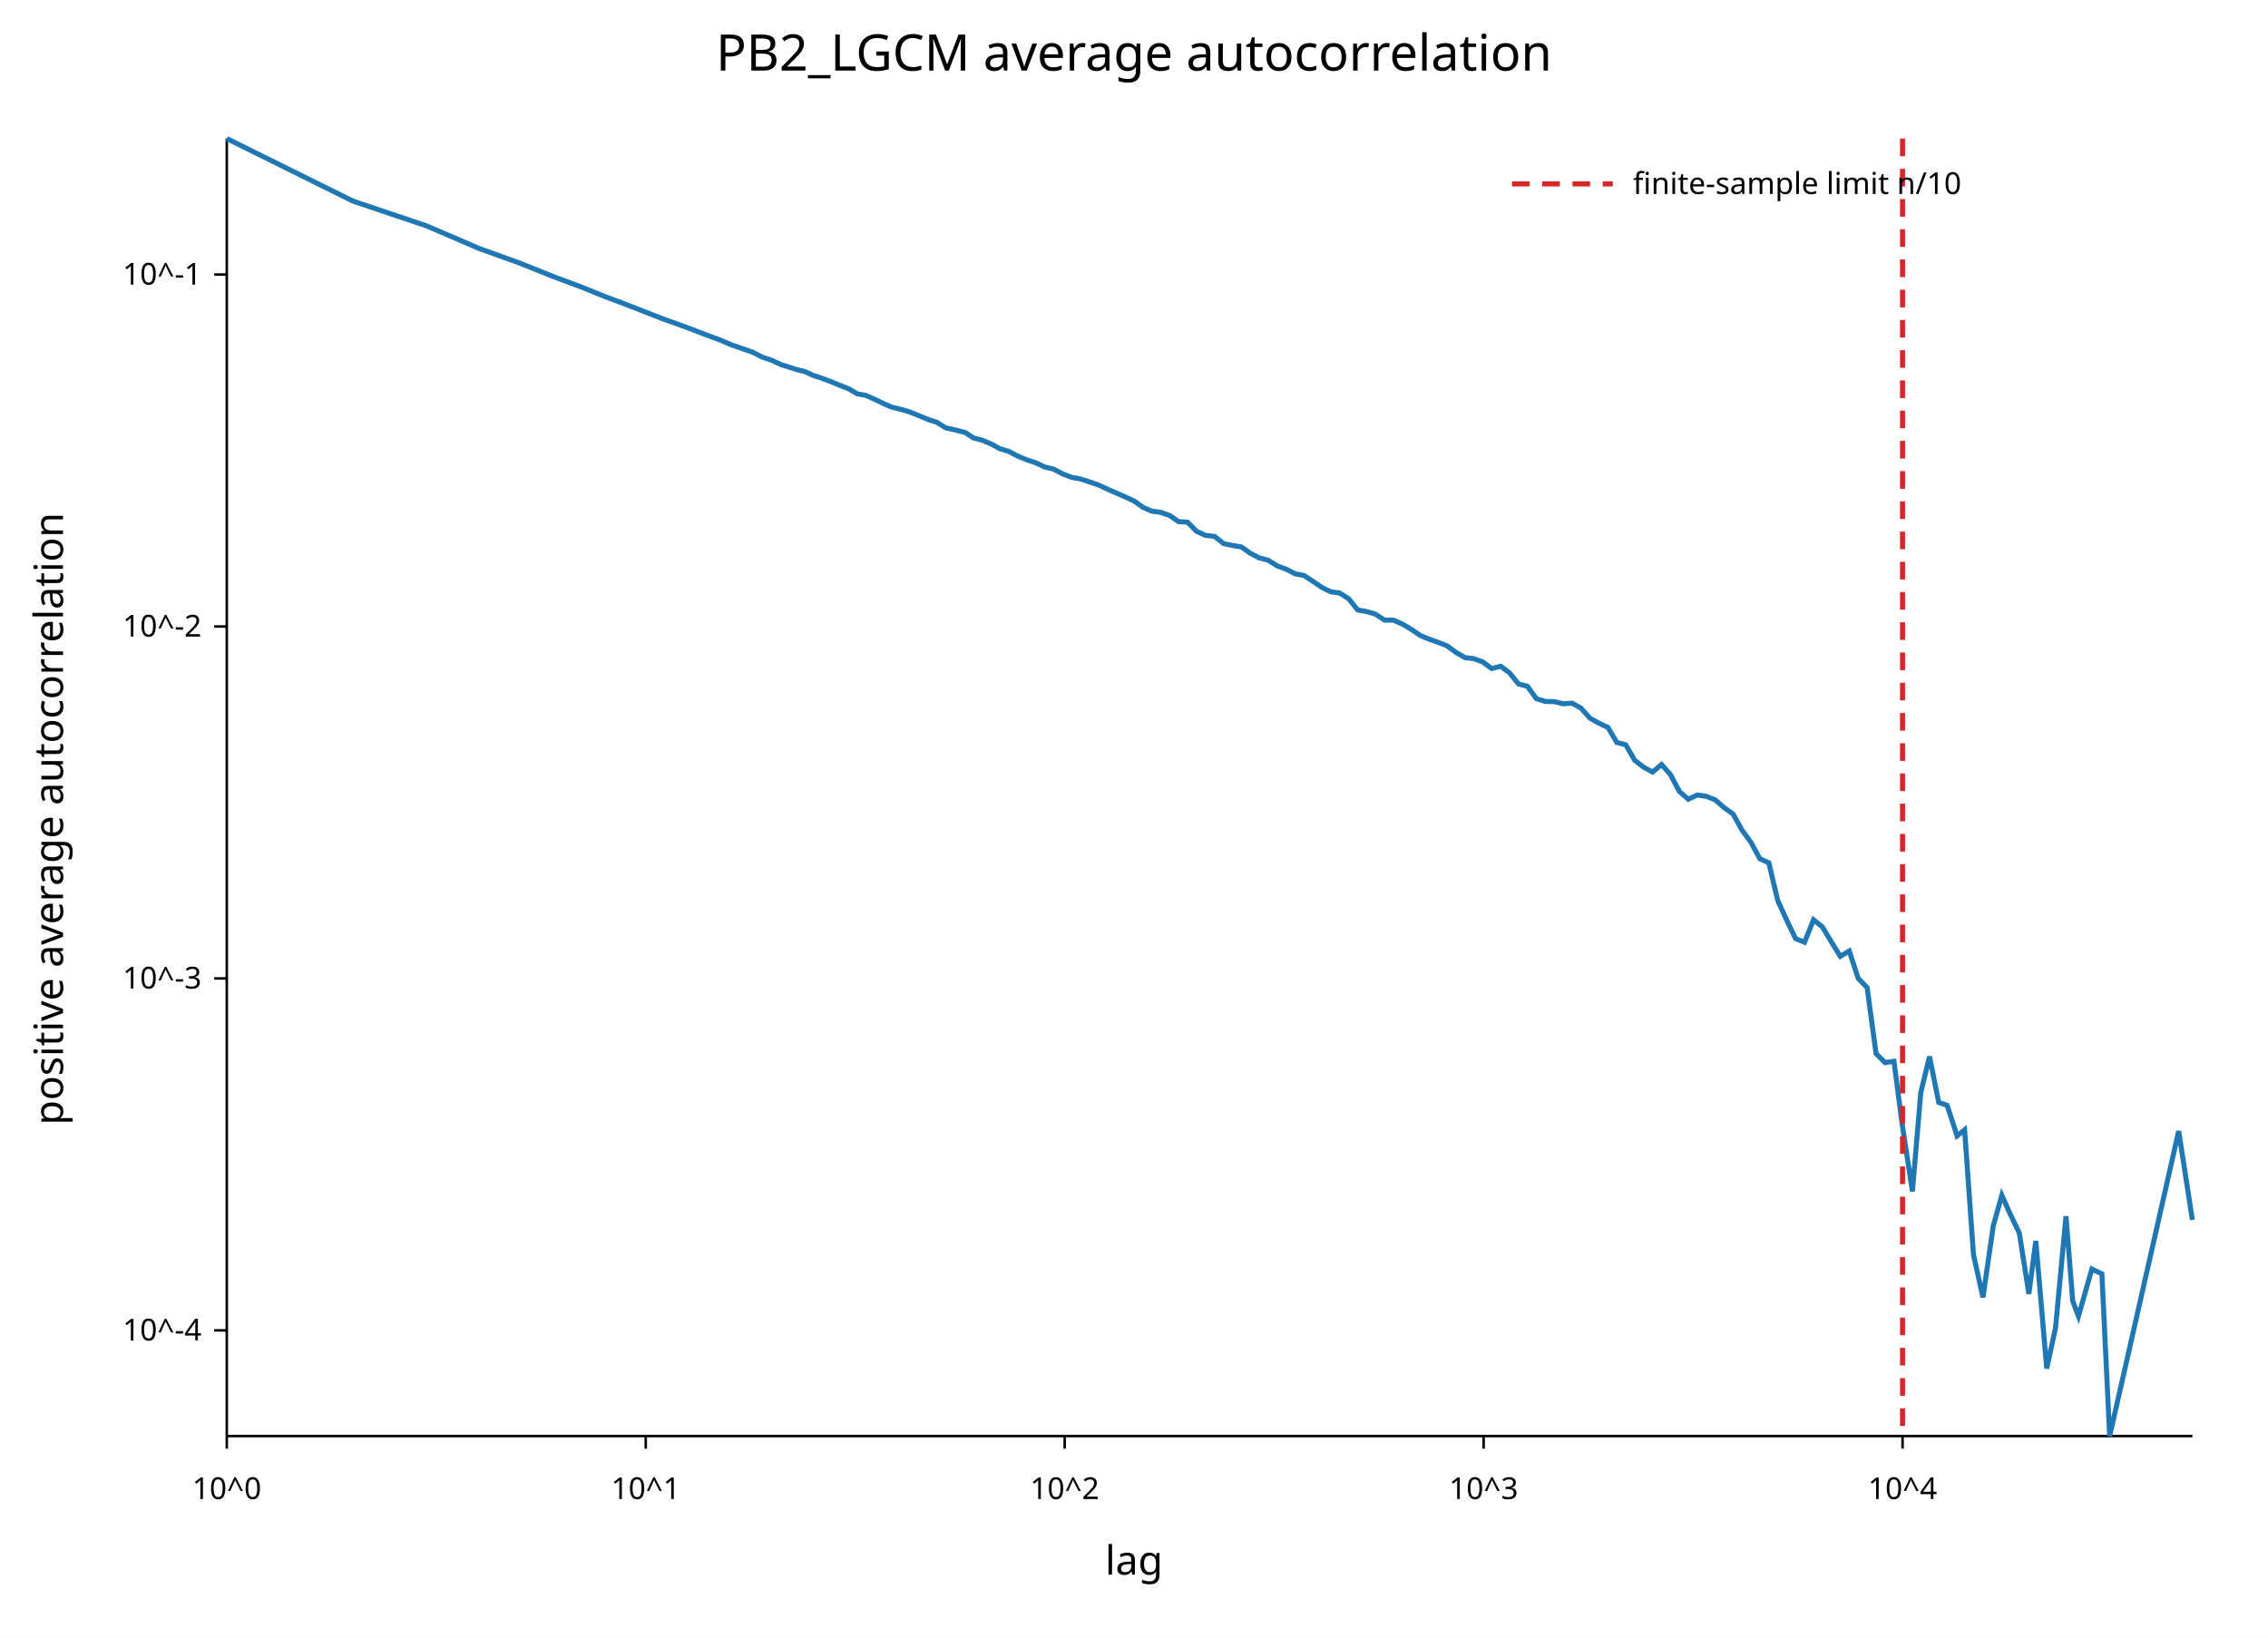
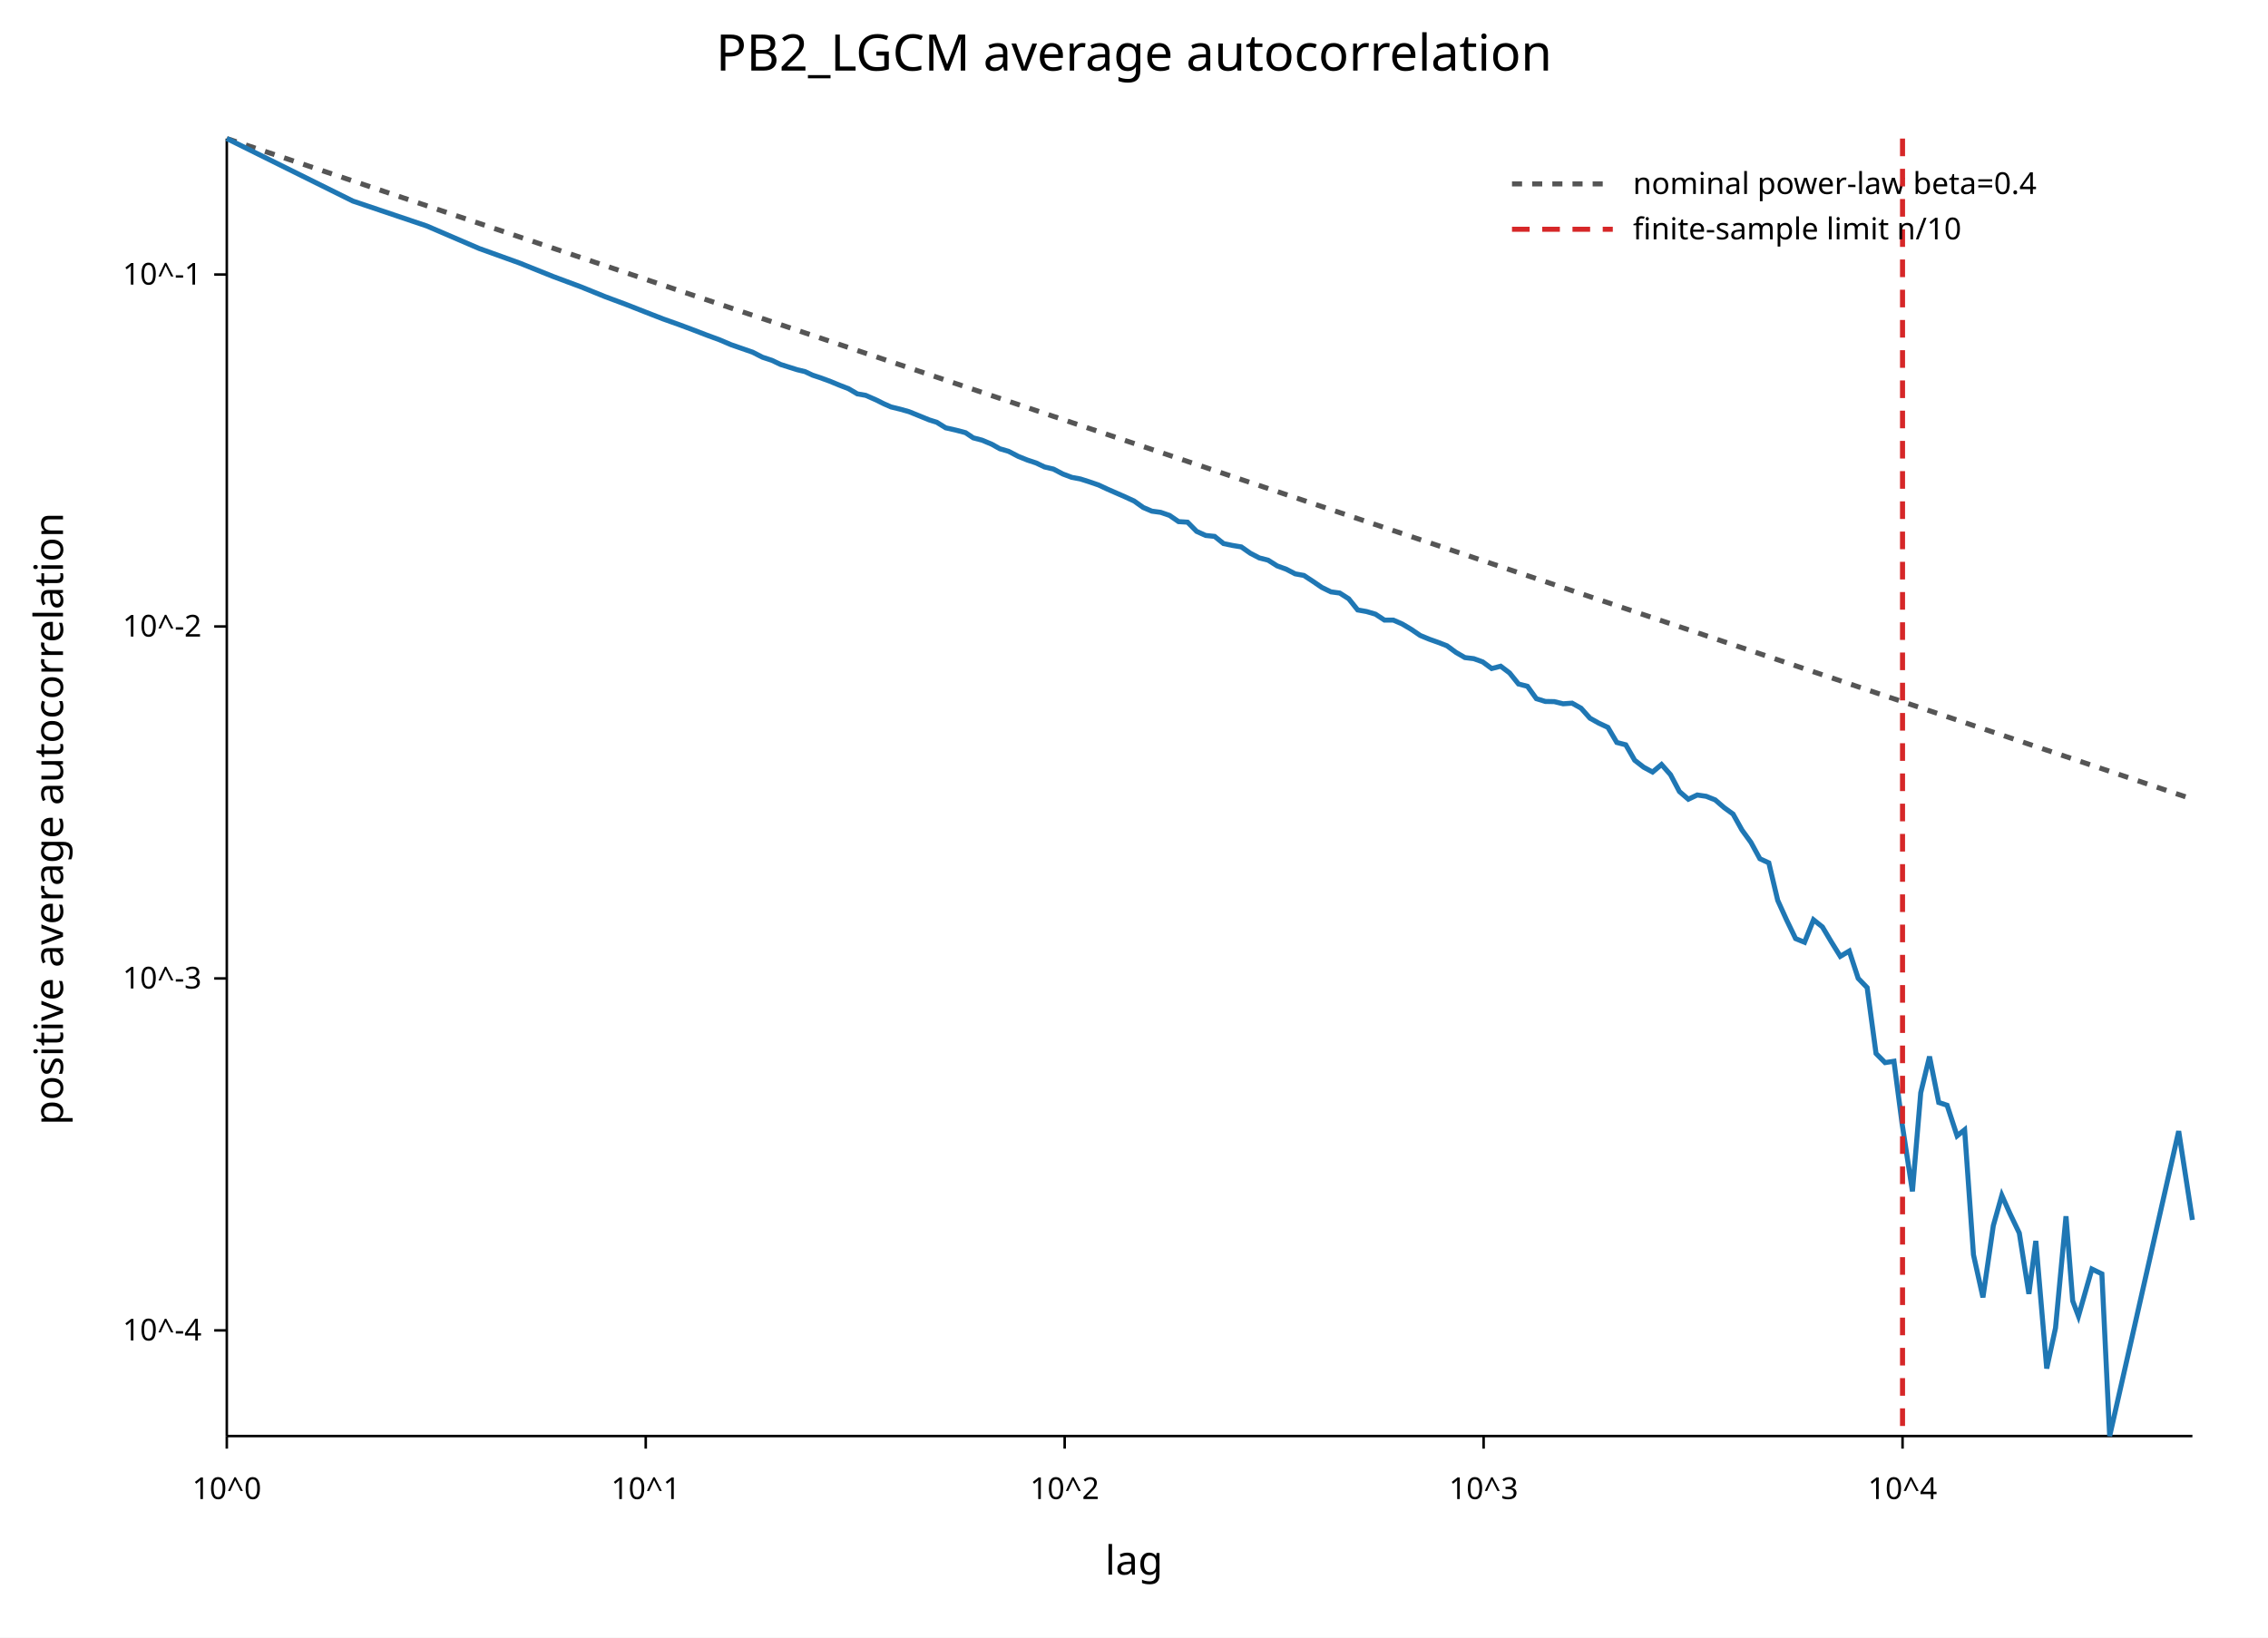
<svg xmlns="http://www.w3.org/2000/svg" width="900" height="650" viewBox="0 0 900 650">
  <rect width="100%" height="100%" fill="white" />
  <text x="450.0" y="28" text-anchor="middle" font-family="sans-serif" font-size="20">PB2_LGCM average autocorrelation</text>
  <line x1="90" y1="570" x2="870" y2="570" stroke="black" />
  <line x1="90" y1="55" x2="90" y2="570" stroke="black" />
  <line x1="90.0" y1="570" x2="90.0" y2="575" stroke="black" />
  <text x="90.0" y="595" text-anchor="middle" font-family="sans-serif" font-size="12">10^0</text>
  <line x1="256.245" y1="570" x2="256.245" y2="575" stroke="black" />
  <text x="256.245" y="595" text-anchor="middle" font-family="sans-serif" font-size="12">10^1</text>
  <line x1="422.49" y1="570" x2="422.49" y2="575" stroke="black" />
  <text x="422.49" y="595" text-anchor="middle" font-family="sans-serif" font-size="12">10^2</text>
  <line x1="588.735" y1="570" x2="588.735" y2="575" stroke="black" />
  <text x="588.735" y="595" text-anchor="middle" font-family="sans-serif" font-size="12">10^3</text>
  <line x1="754.98" y1="570" x2="754.98" y2="575" stroke="black" />
  <text x="754.98" y="595" text-anchor="middle" font-family="sans-serif" font-size="12">10^4</text>
  <line x1="85" y1="528.06" x2="90" y2="528.06" stroke="black" />
  <text x="80" y="532.06" text-anchor="end" font-family="sans-serif" font-size="12">10^-4</text>
  <line x1="85" y1="388.362" x2="90" y2="388.362" stroke="black" />
  <text x="80" y="392.362" text-anchor="end" font-family="sans-serif" font-size="12">10^-3</text>
  <line x1="85" y1="248.663" x2="90" y2="248.663" stroke="black" />
  <text x="80" y="252.663" text-anchor="end" font-family="sans-serif" font-size="12">10^-2</text>
  <line x1="85" y1="108.965" x2="90" y2="108.965" stroke="black" />
  <text x="80" y="112.965" text-anchor="end" font-family="sans-serif" font-size="12">10^-1</text>
+   <polyline fill="none" stroke="#555555" stroke-width="2" stroke-dasharray="4 4" points="90.0,55.0 140.04,71.82 169.32,81.66 190.09,88.64 206.2,94.06 219.36,98.48 230.49,102.22 240.13,105.46 248.64,108.32 256.25,110.88 263.13,113.19 269.41,115.3 275.19,117.25 280.54,119.04 285.52,120.72 290.18,122.29 294.56,123.76 298.68,125.14 302.59,126.46 306.29,127.7 309.81,128.88 313.17,130.01 316.38,131.09 319.45,132.13 322.4,133.12 325.23,134.07 329.27,135.42 333.12,136.72 336.75,137.94 340.22,139.11 343.52,140.22 347.71,141.62 350.71,142.63 353.57,143.59 357.23,144.82 360.71,145.99 364.83,147.38 368.74,148.69 371.72,149.69 375.27,150.89 379.32,152.25 383.15,153.54 386.21,154.56 389.69,155.73 393.57,157.04 396.73,158.1 400.25,159.28 404.08,160.57 407.71,161.79 411.17,162.95 414.48,164.06 418.01,165.25 421.76,166.51 425.32,167.71 428.71,168.85 432.26,170.04 435.95,171.28 439.46,172.46 443.07,173.68 446.52,174.84 450.05,176.02 453.66,177.24 457.09,178.39 460.58,179.56 464.11,180.75 467.68,181.95 471.25,183.15 474.84,184.35 478.42,185.56 481.99,186.76 485.54,187.95 489.07,189.14 492.57,190.32 496.17,191.53 499.73,192.72 503.23,193.9 506.8,195.1 510.41,196.31 513.96,197.5 517.43,198.67 520.93,199.85 524.53,201.06 528.13,202.27 531.64,203.45 535.21,204.65 538.76,205.84 542.27,207.02 545.83,208.22 549.4,209.42 552.92,210.6 556.45,211.79 560.03,212.99 563.59,214.19 567.13,215.38 570.65,216.56 574.18,217.75 577.75,218.95 581.32,220.15 584.83,221.33 588.37,222.51 591.94,223.72 595.51,224.92 599.04,226.1 602.58,227.29 606.13,228.48 609.67,229.67 613.23,230.87 616.76,232.06 620.3,233.25 623.85,234.44 627.4,235.63 630.94,236.83 634.5,238.02 638.05,239.21 641.59,240.4 645.14,241.6 648.69,242.79 652.24,243.98 655.79,245.18 659.34,246.37 662.89,247.56 666.43,248.75 669.97,249.94 673.51,251.13 677.06,252.33 680.62,253.52 684.17,254.72 687.72,255.91 691.27,257.1 694.81,258.29 698.36,259.48 701.91,260.68 705.45,261.87 708.99,263.06 712.54,264.25 716.09,265.45 719.64,266.64 723.18,267.83 726.73,269.02 730.28,270.21 733.83,271.41 737.38,272.6 740.93,273.79 744.46,274.98 748.05,276.19 751.57,277.37 754.79,278.45 758.9,279.83 762.2,280.94 765.68,282.11 769.34,283.34 772.66,284.46 776.62,285.79 779.61,286.79 783.13,287.98 786.88,289.24 790.99,290.62 794.38,291.76 797.6,292.84 801.31,294.09 805.11,295.37 807.86,296.29 812.19,297.75 815.68,298.92 819.84,300.32 822.5,301.21 824.78,301.98 830.11,303.77 834.08,305.11 837.17,306.14 864.56,315.35 870.0,317.18" />
+   <line x1="600" y1="73" x2="640" y2="73" stroke="#555555" stroke-width="2" stroke-dasharray="4 4" />
+   <text x="648" y="77" font-family="sans-serif" font-size="12">nominal power-law beta=0.4</text>
  <polyline fill="none" stroke="#1f77b4" stroke-width="2" points="90.0,55.0 140.04,79.81 169.32,89.68 190.09,98.61 206.2,104.41 219.36,109.7 230.49,113.84 240.13,117.75 248.64,120.92 256.25,123.91 263.13,126.59 269.41,128.82 275.19,130.98 280.54,133.04 285.52,134.87 290.18,136.85 294.56,138.37 298.68,139.8 302.59,141.8 306.29,143.02 309.81,144.68 313.17,145.75 316.38,146.76 319.45,147.5 322.4,148.89 325.23,149.83 329.27,151.3 333.12,152.89 336.75,154.3 340.22,156.34 343.52,156.92 347.71,158.76 350.71,160.26 353.57,161.52 357.23,162.42 360.71,163.4 364.83,165.07 368.74,166.67 371.72,167.6 375.27,169.81 379.32,170.73 383.15,171.74 386.21,173.79 389.69,174.71 393.57,176.33 396.73,178.11 400.25,179.15 404.08,181.15 407.71,182.61 411.17,183.76 414.48,185.34 418.01,186.18 421.76,188.14 425.32,189.48 428.71,190.11 432.26,191.24 435.95,192.51 439.46,194.15 443.07,195.73 446.52,197.24 450.05,198.87 453.66,201.43 457.09,202.89 460.58,203.36 464.11,204.58 467.68,207.04 471.25,207.27 474.84,210.91 478.42,212.53 481.99,212.91 485.54,215.76 489.07,216.5 492.57,217.08 496.17,219.6 499.73,221.45 503.23,222.35 506.8,224.61 510.41,225.93 513.96,227.77 517.43,228.41 520.93,230.7 524.53,233.16 528.13,234.92 531.64,235.39 535.21,237.67 538.76,242.1 542.27,242.73 545.83,243.78 549.4,246.13 552.92,246.14 556.45,247.68 560.03,249.81 563.59,252.23 567.13,253.7 570.65,254.95 574.18,256.32 577.75,258.94 581.32,261.01 584.83,261.44 588.37,262.72 591.94,265.35 595.51,264.44 599.04,267.1 602.58,271.49 606.13,272.41 609.67,277.32 613.23,278.42 616.76,278.49 620.3,279.35 623.85,279.1 627.4,281.1 630.94,285.07 634.5,287.06 638.05,288.71 641.59,294.7 645.14,295.63 648.69,301.77 652.24,304.52 655.79,306.44 659.34,303.45 662.89,307.47 666.43,314.17 669.97,317.23 673.51,315.55 677.06,316.07 680.62,317.49 684.17,320.55 687.72,323.12 691.27,329.47 694.81,334.34 698.36,340.85 701.91,342.49 705.45,357.39 708.99,365.21 712.54,372.55 716.09,374.01 719.64,365.08 723.18,367.91 726.73,373.87 730.28,379.59 733.83,377.49 737.38,388.34 740.93,392.01 744.46,418.17 748.05,421.78 751.57,421.23 754.79,445.99 758.9,472.88 762.2,433.74 765.68,419.37 769.34,437.6 772.66,438.7 776.62,450.85 779.61,448.45 783.13,498.08 786.88,514.96 790.99,486.52 794.38,474.44 797.6,481.69 801.31,489.44 805.11,513.57 807.86,492.55 812.19,543.19 815.68,527.12 819.84,482.76 822.5,516.36 824.78,522.41 830.11,503.72 834.08,505.63 837.17,570.0 864.56,448.97 870.0,484.22" />
  <line x1="754.97" y1="55" x2="754.97" y2="570" stroke="#d62728" stroke-width="2" stroke-dasharray="7 5" />
-   <line x1="600" y1="73" x2="640" y2="73" stroke="#d62728" stroke-width="2" stroke-dasharray="7 5" />
-   <text x="648" y="77" font-family="sans-serif" font-size="12">finite-sample limit n/10</text>
+   <line x1="600" y1="91" x2="640" y2="91" stroke="#d62728" stroke-width="2" stroke-dasharray="7 5" />
+   <text x="648" y="95" font-family="sans-serif" font-size="12">finite-sample limit n/10</text>
  <text x="450.0" y="625" text-anchor="middle" font-family="sans-serif" font-size="16">lag</text>
  <text x="25" y="325.0" transform="rotate(-90 25 325.0)" text-anchor="middle" font-family="sans-serif" font-size="16">positive average autocorrelation</text>
</svg>
